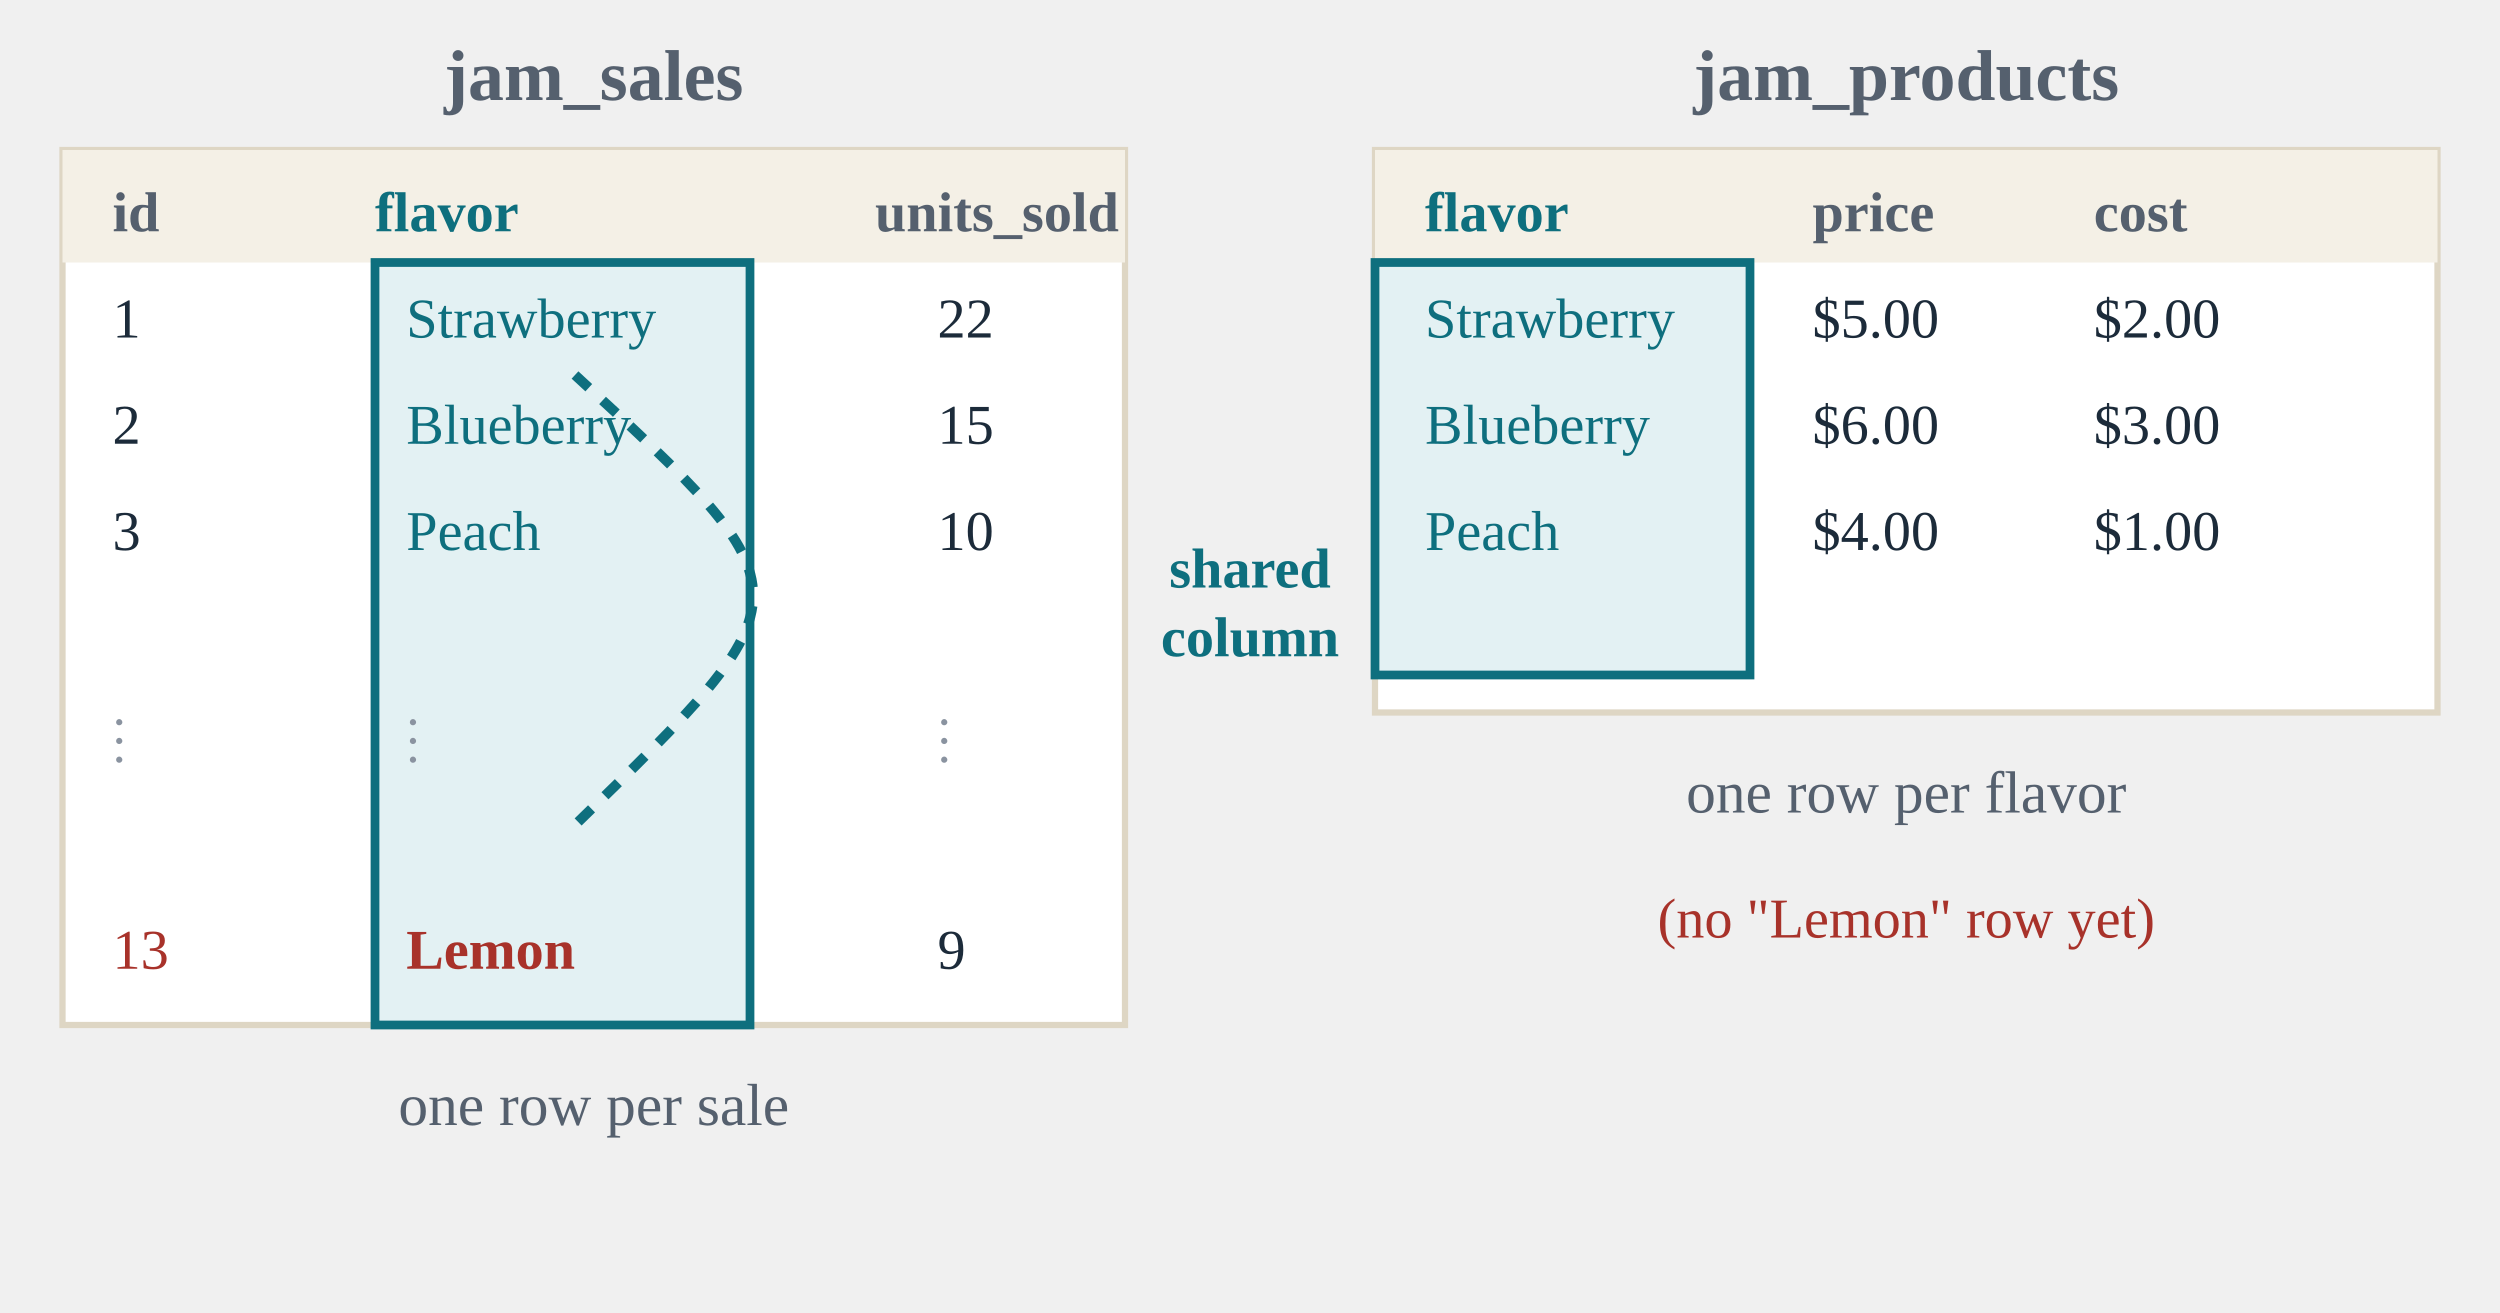
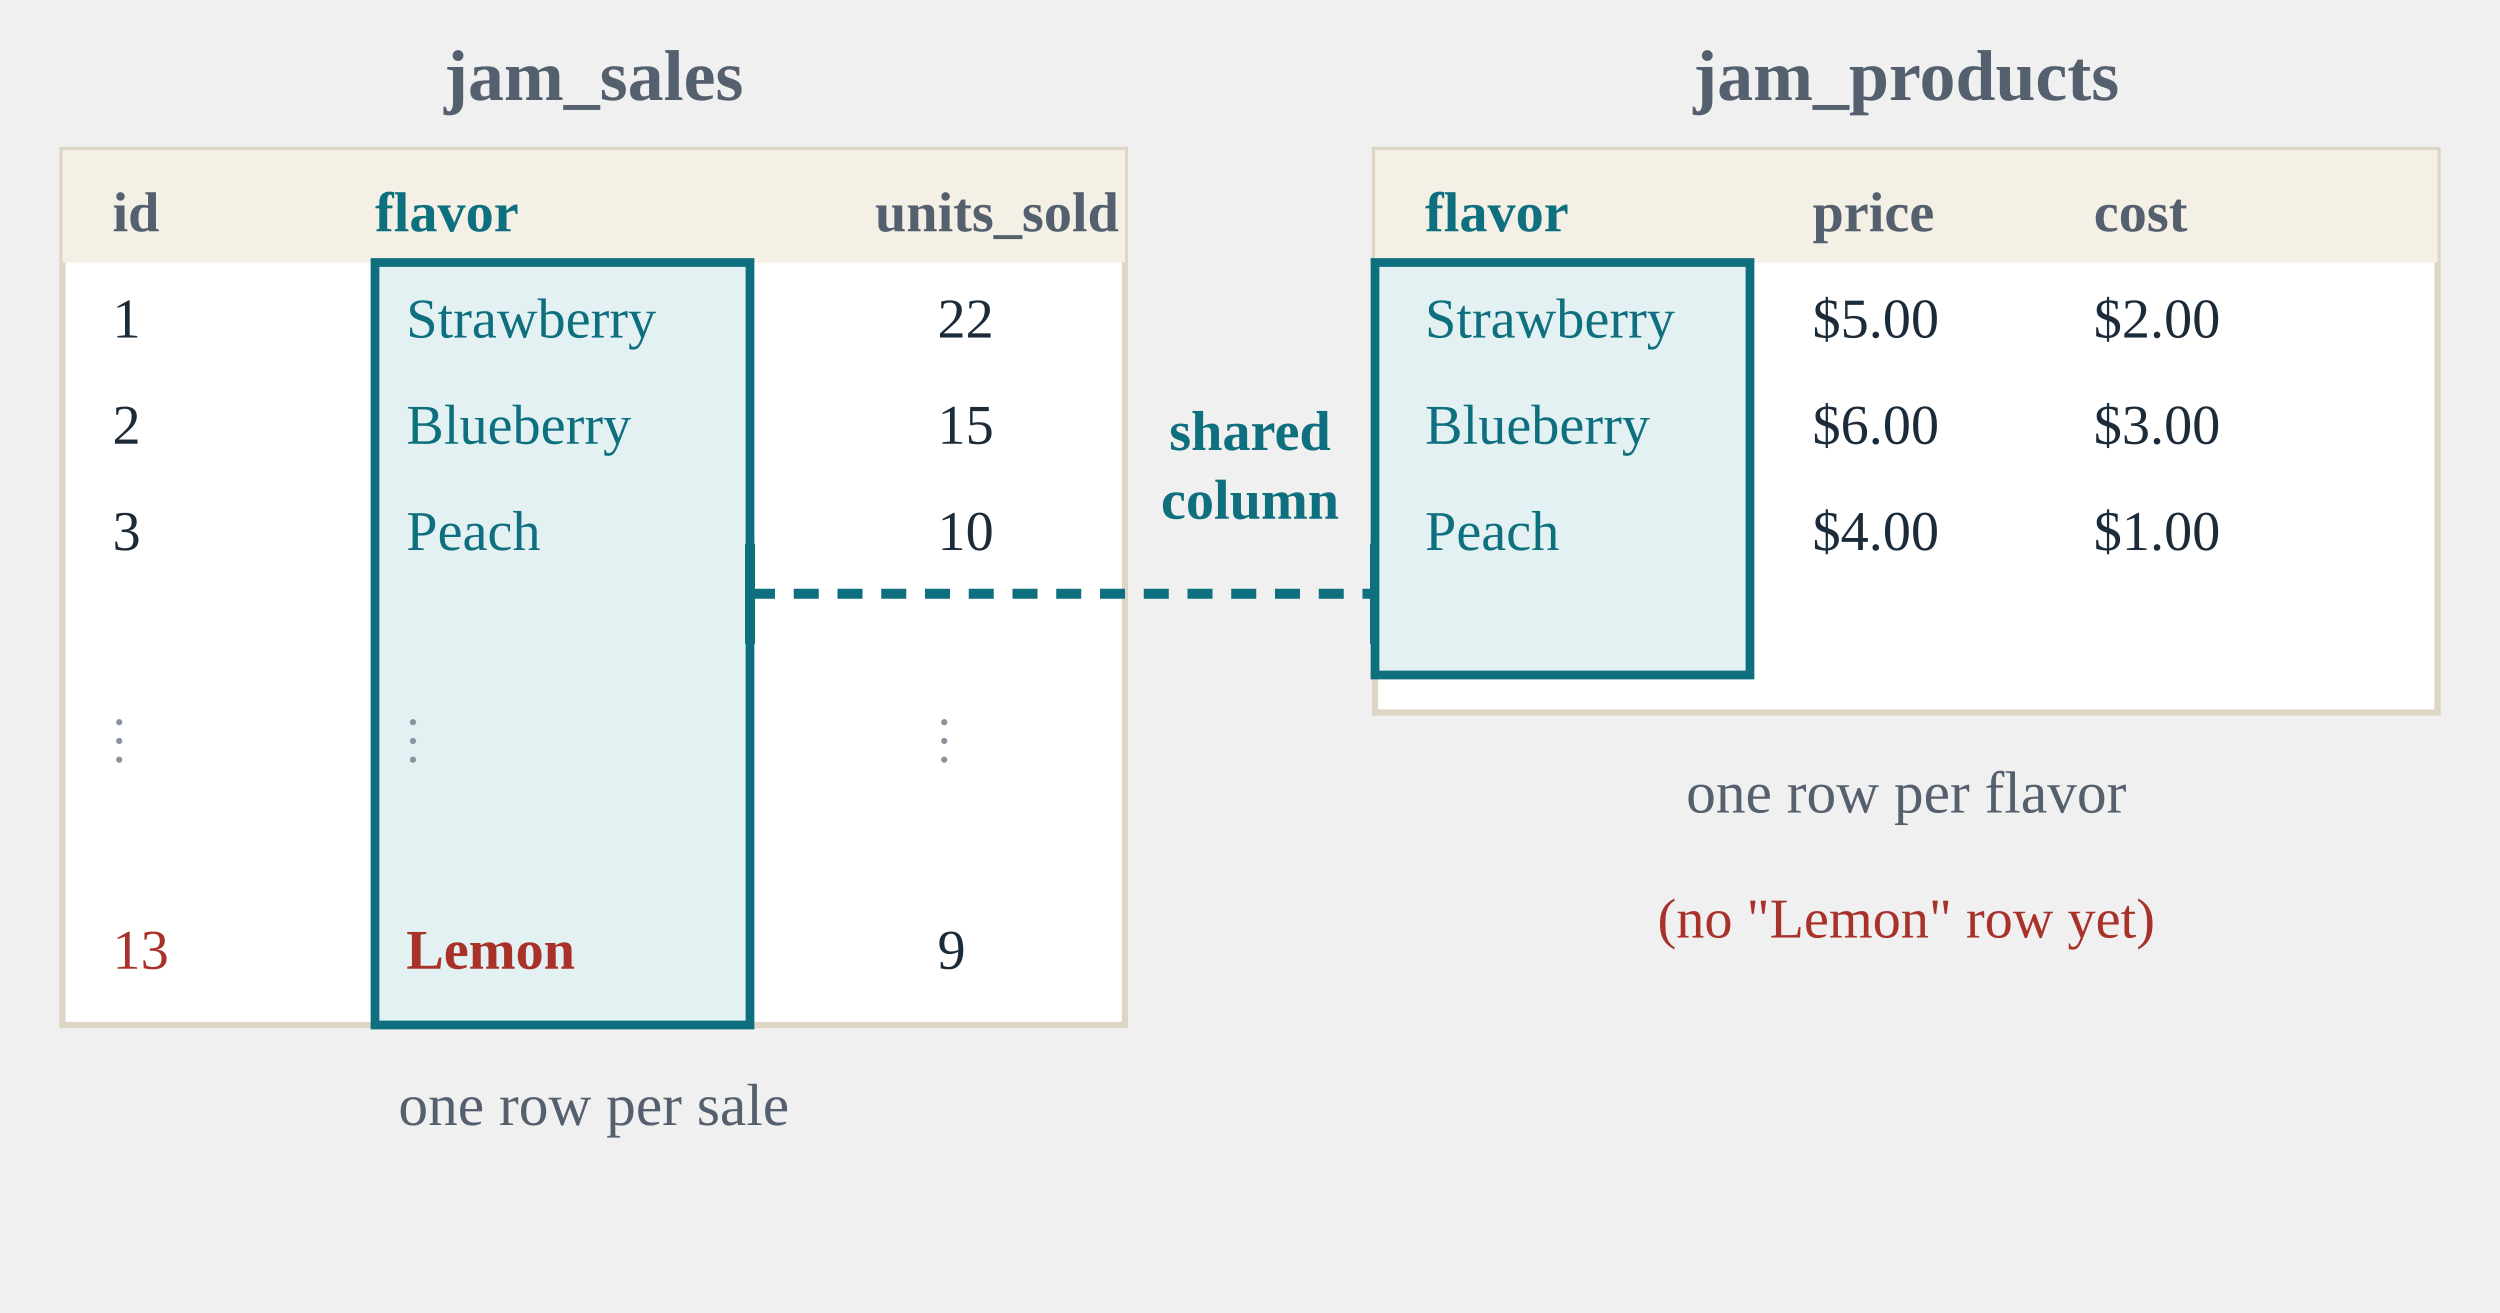
<svg xmlns="http://www.w3.org/2000/svg" viewBox="0 0 400 210" role="img" aria-label="jam_sales table and jam_products table, connected by the shared flavor column">
  <text x="95" y="16" text-anchor="middle" font-size="11.5" font-weight="700" fill="#55606E">jam_sales</text>
  <rect x="10" y="24" width="170" height="140" fill="#fff" stroke="#DED6C4" />
  <rect x="10" y="24" width="170" height="18" fill="#F4F0E6" />
  <text x="18" y="37" font-size="9" font-weight="700" fill="#55606E">id</text>
  <text x="60" y="37" font-size="9" font-weight="700" fill="#0E6F7E">flavor</text>
  <text x="140" y="37" font-size="9" font-weight="700" fill="#55606E">units_sold</text>
  <rect x="60" y="42" width="60" height="122" fill="#E3F1F3" stroke="#0E6F7E" stroke-width="1.4" />
  <text x="18" y="54" font-size="9" fill="#1C2B3A">1</text>
  <text x="65" y="54" font-size="9" fill="#0E6F7E">Strawberry</text>
  <text x="150" y="54" font-size="9" fill="#1C2B3A">22</text>
  <text x="18" y="71" font-size="9" fill="#1C2B3A">2</text>
  <text x="65" y="71" font-size="9" fill="#0E6F7E">Blueberry</text>
  <text x="150" y="71" font-size="9" fill="#1C2B3A">15</text>
  <text x="18" y="88" font-size="9" fill="#1C2B3A">3</text>
  <text x="65" y="88" font-size="9" fill="#0E6F7E">Peach</text>
  <text x="150" y="88" font-size="9" fill="#1C2B3A">10</text>
  <text x="18" y="122" font-size="9" fill="#8A93A0">⋮</text>
  <text x="65" y="122" font-size="9" fill="#8A93A0">⋮</text>
  <text x="150" y="122" font-size="9" fill="#8A93A0">⋮</text>
  <text x="18" y="155" font-size="9" fill="#A8322A">13</text>
  <text x="65" y="155" font-size="9" fill="#A8322A" font-weight="700">Lemon</text>
  <text x="150" y="155" font-size="9" fill="#1C2B3A">9</text>
  <text x="95" y="180" text-anchor="middle" font-size="9.5" fill="#55606E">one row per sale</text>
-   <path d="M92,60 C130,95 130,95 92,132" fill="none" stroke="#0E6F7E" stroke-width="1.6" stroke-dasharray="3,3" />
-   <text x="200" y="94" text-anchor="middle" font-size="9" font-weight="700" fill="#0E6F7E">shared</text>
-   <text x="200" y="105" text-anchor="middle" font-size="9" font-weight="700" fill="#0E6F7E">column</text>
+   <text x="200" y="72" text-anchor="middle" font-size="9" font-weight="700" fill="#0E6F7E">shared</text>
+   <text x="200" y="83" text-anchor="middle" font-size="9" font-weight="700" fill="#0E6F7E">column</text>
+   <line x1="120" y1="95" x2="220" y2="95" stroke="#0E6F7E" stroke-width="1.6" stroke-dasharray="4,3" />
+   <line x1="120" y1="87" x2="120" y2="103" stroke="#0E6F7E" stroke-width="1.6" />
+   <line x1="220" y1="87" x2="220" y2="103" stroke="#0E6F7E" stroke-width="1.6" />
  <text x="305" y="16" text-anchor="middle" font-size="11.5" font-weight="700" fill="#55606E">jam_products</text>
  <rect x="220" y="24" width="170" height="90" fill="#fff" stroke="#DED6C4" />
  <rect x="220" y="24" width="170" height="18" fill="#F4F0E6" />
  <text x="228" y="37" font-size="9" font-weight="700" fill="#0E6F7E">flavor</text>
  <text x="290" y="37" font-size="9" font-weight="700" fill="#55606E">price</text>
  <text x="335" y="37" font-size="9" font-weight="700" fill="#55606E">cost</text>
  <rect x="220" y="42" width="60" height="66" fill="#E3F1F3" stroke="#0E6F7E" stroke-width="1.4" />
  <text x="228" y="54" font-size="9" fill="#0E6F7E">Strawberry</text>
  <text x="290" y="54" font-size="9" fill="#1C2B3A">$5.00</text>
  <text x="335" y="54" font-size="9" fill="#1C2B3A">$2.00</text>
  <text x="228" y="71" font-size="9" fill="#0E6F7E">Blueberry</text>
  <text x="290" y="71" font-size="9" fill="#1C2B3A">$6.00</text>
  <text x="335" y="71" font-size="9" fill="#1C2B3A">$3.00</text>
  <text x="228" y="88" font-size="9" fill="#0E6F7E">Peach</text>
  <text x="290" y="88" font-size="9" fill="#1C2B3A">$4.00</text>
  <text x="335" y="88" font-size="9" fill="#1C2B3A">$1.00</text>
  <text x="305" y="130" text-anchor="middle" font-size="9.5" fill="#55606E">one row per flavor</text>
  <text x="305" y="150" text-anchor="middle" font-size="9" fill="#A8322A">(no "Lemon" row yet)</text>
</svg>
